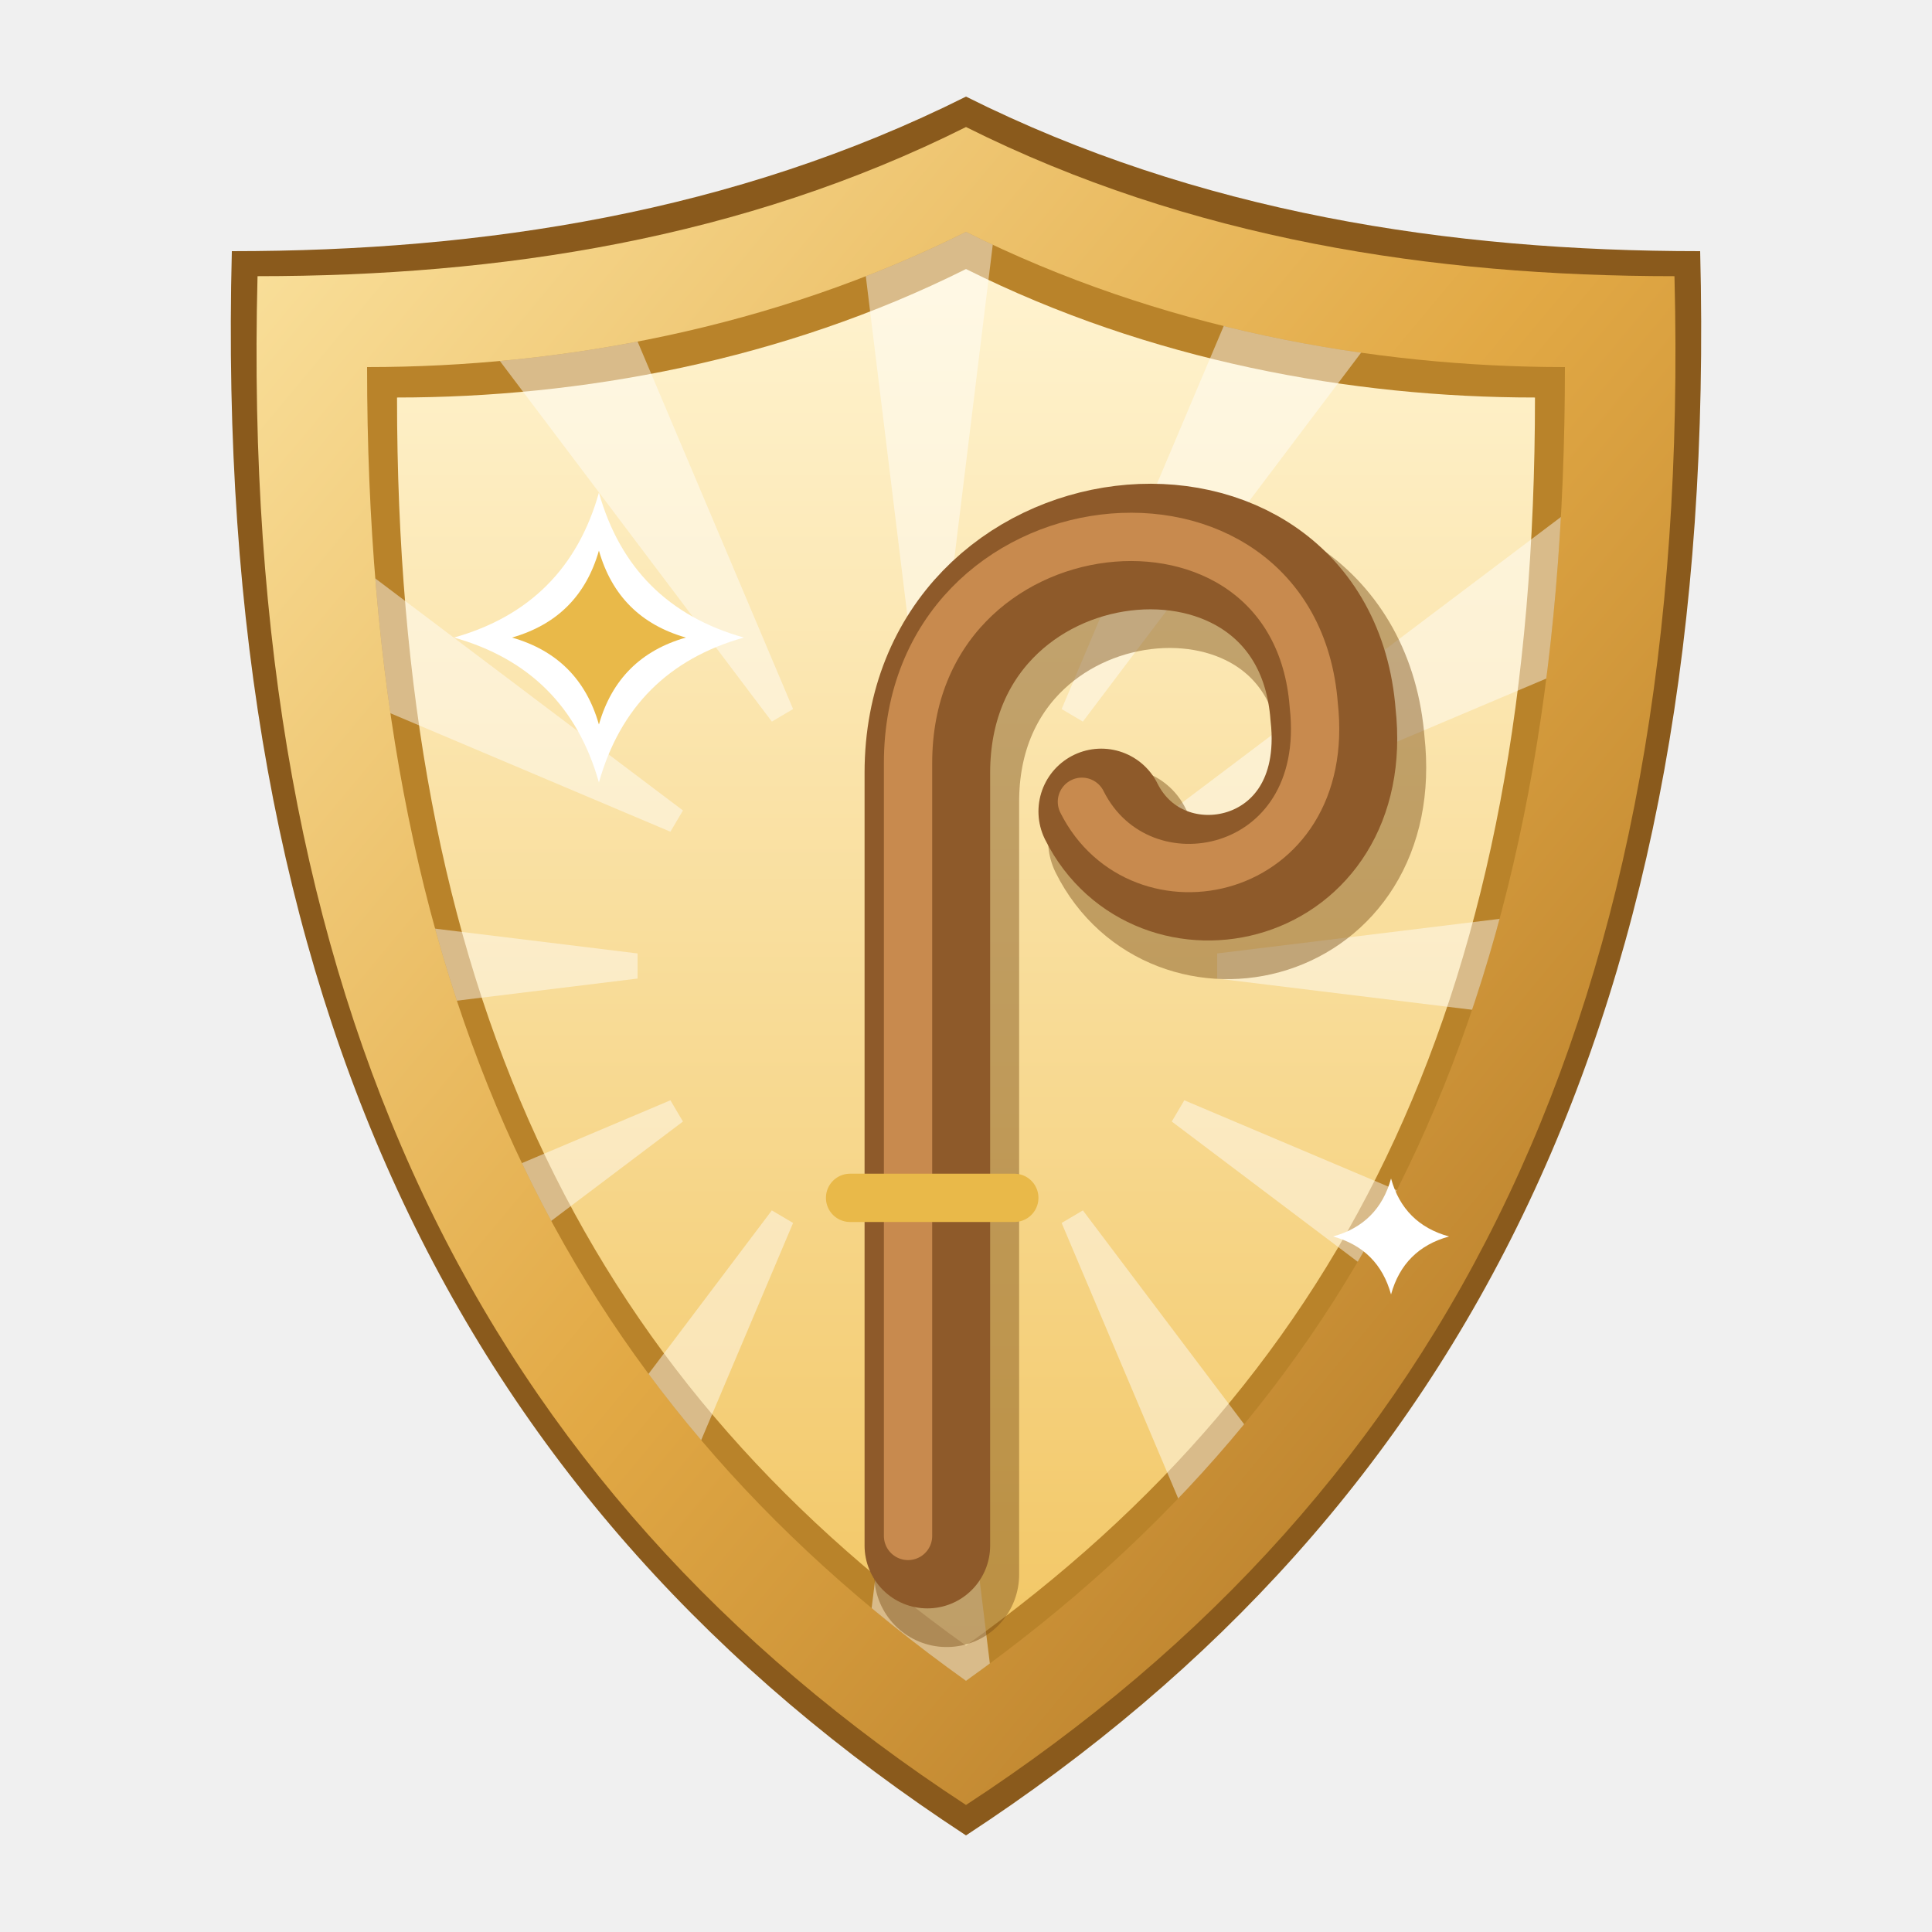
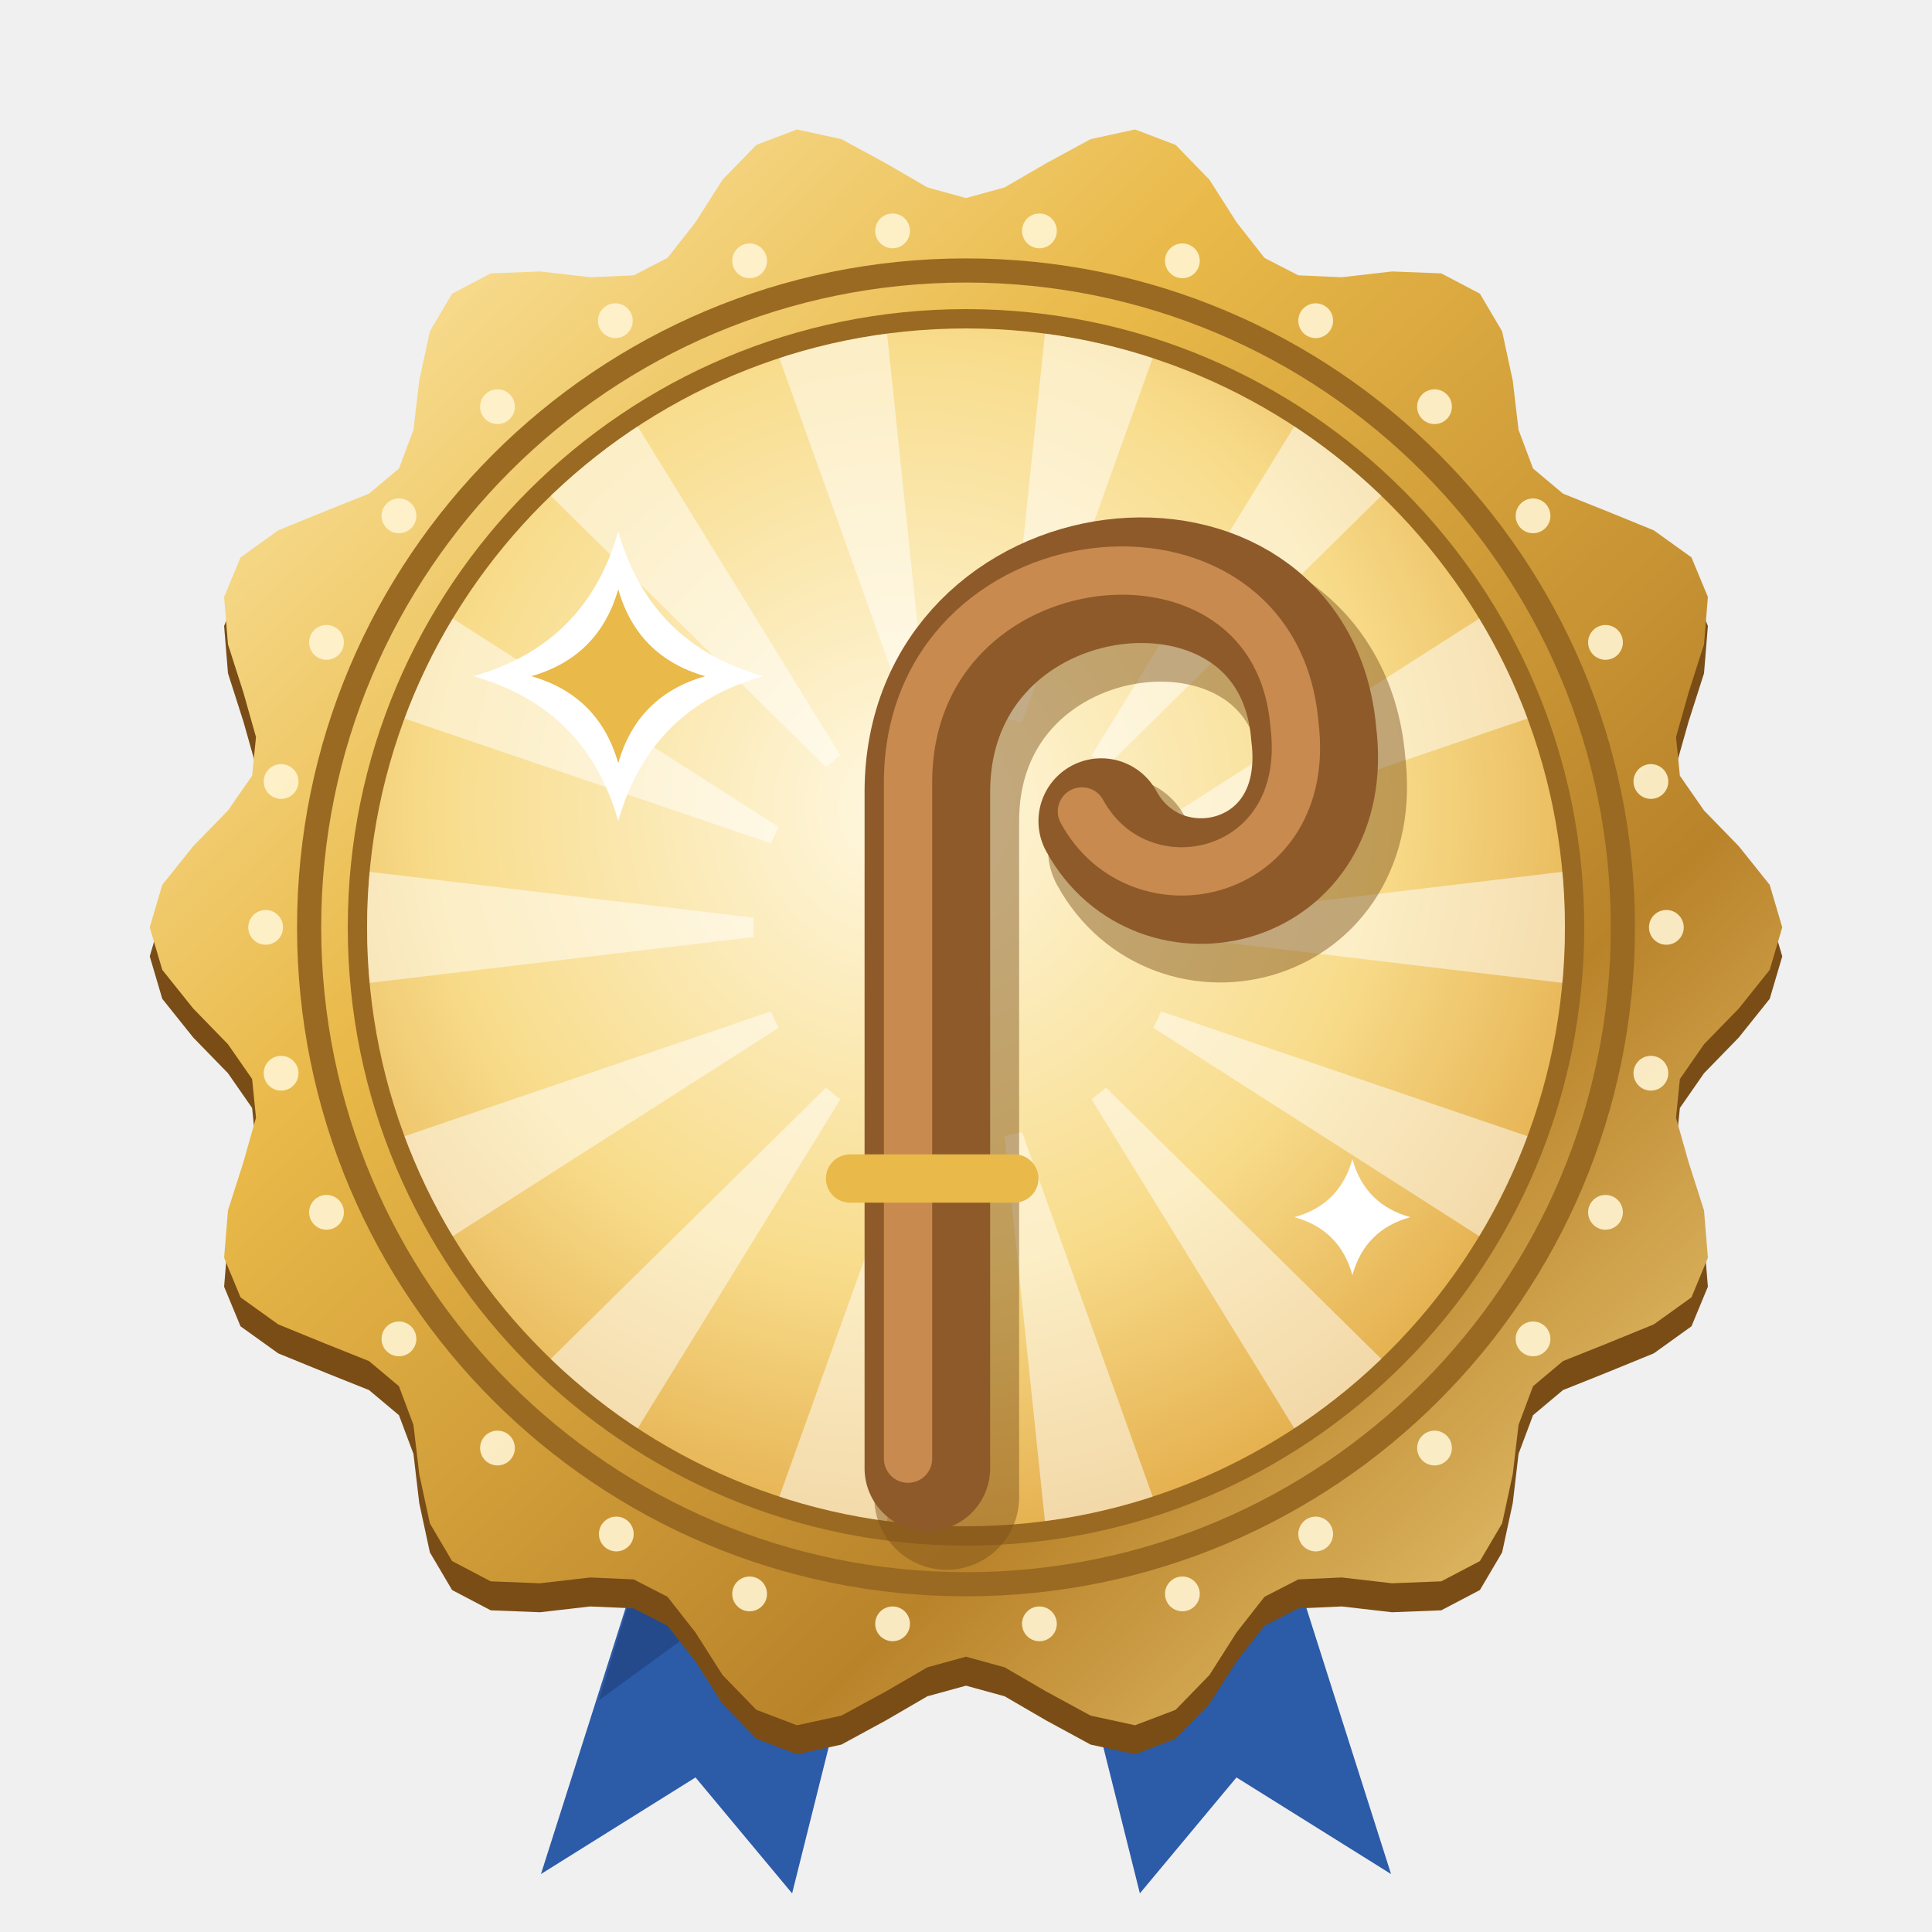
<svg xmlns="http://www.w3.org/2000/svg" viewBox="0 0 200 200" width="200" height="200">
+   <style>
+   .tw{animation:tw 3.2s ease-in-out infinite}
+   .tw2{animation:tw 4.6s ease-in-out infinite .8s}
+   .tw3{animation:tw 2.6s ease-in-out infinite 1.6s}
+   .fl{transform-box:fill-box;transform-origin:50% 100%;animation:fl 1.6s ease-in-out infinite}
+   .glow{animation:gl 3.4s ease-in-out infinite}
+   .drift{animation:dr 14s ease-in-out infinite alternate}
+   .bob{transform-box:fill-box;transform-origin:50% 50%;animation:bob 5s ease-in-out infinite}
+   .shim{animation:sh 7s ease-in-out infinite 1s}
+   .spin{transform-box:fill-box;transform-origin:50% 50%;animation:spin 40s linear infinite}
+   @keyframes tw{0%,100%{opacity:1}50%{opacity:.35}}
+   @keyframes fl{0%,100%{transform:scale(1,1) rotate(0)}30%{transform:scale(.94,1.07) rotate(-2deg)}65%{transform:scale(1.04,.95) rotate(2deg)}}
+   @keyframes gl{0%,100%{opacity:.95}50%{opacity:.7}}
+   @keyframes dr{from{transform:translateX(-18px)}to{transform:translateX(18px)}}
+   @keyframes bob{0%,100%{transform:translateY(0)}50%{transform:translateY(-6px)}}
+   @keyframes sh{0%{transform:translateX(0) skewX(-18deg)}28%,100%{transform:translateX(1000px) skewX(-18deg)}}
+   @keyframes spin{to{transform:rotate(360deg)}}
+   @media (prefers-reduced-motion:reduce){.tw,.tw2,.tw3,.fl,.glow,.drift,.bob,.shim,.spin{animation:none}.shim{opacity:0}}
+ </style>
  <defs>
    <linearGradient id="ld_rim" x1="0" y1="0" x2="1" y2="1">
-       <stop offset="0" stop-color="#FBE3A0" />
-       <stop offset="0.5" stop-color="#E2A945" />
-       <stop offset="1" stop-color="#A86E22" />
+       <stop offset="0" stop-color="#FFF0B8" />
+       <stop offset="0.35" stop-color="#E9B949" />
+       <stop offset="0.7" stop-color="#B9832A" />
+       <stop offset="1" stop-color="#F8DC8B" />
    </linearGradient>
-     <linearGradient id="ld_fd" x1="0" y1="0" x2="0" y2="1">
-       <stop offset="0" stop-color="#FFF3CF" />
-       <stop offset="1" stop-color="#F2C766" />
-     </linearGradient>
-     <clipPath id="ld_ic">
-       <path d="M100,24 C120,34 142,38 162,38 C162,102 142,144 100,174 C58,144 38,102 38,38 C58,38 80,34 100,24Z" />
+     <radialGradient id="ld_fd" cx="0.45" cy="0.4" r="0.65">
+       <stop offset="0" stop-color="#FFF8E2" />
+       <stop offset="0.6" stop-color="#F8DC8B" />
+       <stop offset="1" stop-color="#E2A945" />
+     </radialGradient>
+     <clipPath id="ld_c">
+       <circle cx="100" cy="96" r="62" />
    </clipPath>
  </defs>
-   <path d="M100,10 C124,22 150,26 176,26 C178,104 152,156 100,190 C48,156 22,104 24,26 C50,26 76,22 100,10Z" fill="#8A5A1C" />
-   <path d="M100,10 C124,22 150,26 176,26 C178,104 152,156 100,190 C48,156 22,104 24,26 C50,26 76,22 100,10Z" fill="url(#ld_rim)" transform="translate(100,100) scale(.965) translate(-100,-100)" />
-   <path d="M100,24 C120,34 142,38 162,38 C162,102 142,144 100,174 C58,144 38,102 38,38 C58,38 80,34 100,24Z" fill="#B9832A" />
-   <path d="M100,24 C120,34 142,38 162,38 C162,102 142,144 100,174 C58,144 38,102 38,38 C58,38 80,34 100,24Z" fill="url(#ld_fd)" transform="translate(100,101) scale(.95) translate(-100,-101)" />
-   <g clip-path="url(#ld_ic)">
-     <g fill="#FFFFFF" opacity="0.45">
-       <path d="M126.0,98.7 L185.6,91.4 L185.6,108.6 L126.0,101.3 Z" />
-       <path d="M122.6,113.9 L177.9,137.3 L169.3,152.3 L121.3,116.1 Z" />
-       <path d="M112.1,125.3 L148.3,173.3 L133.3,181.9 L109.9,126.6 Z" />
-       <path d="M97.3,130.0 L104.6,189.6 L87.4,189.6 L94.7,130.0 Z" />
-       <path d="M82.1,126.6 L58.7,181.9 L43.7,173.3 L79.9,125.3 Z" />
-       <path d="M70.7,116.1 L22.7,152.3 L14.1,137.3 L69.4,113.9 Z" />
-       <path d="M66.0,101.3 L6.4,108.6 L6.4,91.4 L66.0,98.7 Z" />
-       <path d="M69.4,86.1 L14.1,62.7 L22.7,47.7 L70.7,83.9 Z" />
-       <path d="M79.9,74.7 L43.7,26.7 L58.7,18.1 L82.1,73.4 Z" />
-       <path d="M94.7,70.0 L87.4,10.4 L104.6,10.4 L97.3,70.0 Z" />
-       <path d="M109.9,73.4 L133.3,18.1 L148.3,26.7 L112.1,74.7 Z" />
-       <path d="M121.3,83.9 L169.3,47.7 L177.9,62.7 L122.6,86.1 Z" />
+   <style>.ld_spin{transform-box:fill-box;transform-origin:50% 50%;animation:ld_spink 45s linear infinite}@keyframes ld_spink{to{transform:rotate(360deg)}}@media (prefers-reduced-motion:reduce){.ld_spin{animation:none}}</style>
+   <path d="M70,150 L56,194 L72,184 L82,196 L92,156Z" fill="#2C5BA8" />
+   <path d="M130,150 L144,194 L128,184 L118,196 L108,156Z" fill="#2C5BA8" />
+   <path d="M70,150 L62,176 L84,160Z" fill="#1E3F78" opacity=".6" />
+   <path d="M184.5,96.0 L183.2,100.4 L180.0,104.4 L176.4,108.1 L173.9,111.7 L173.5,115.7 L174.8,120.3 L176.4,125.3 L176.8,130.2 L175.1,134.3 L171.2,137.1 L166.3,139.1 L161.8,140.9 L158.7,143.5 L157.2,147.5 L156.6,152.6 L155.5,157.7 L153.2,161.6 L149.2,163.7 L144.1,163.9 L138.9,163.3 L134.4,163.5 L130.9,165.3 L128.0,169.0 L125.2,173.4 L121.7,177.0 L117.5,178.6 L112.9,177.6 L108.3,175.1 L104.0,172.6 L100.0,171.5 L96.0,172.6 L91.7,175.1 L87.1,177.6 L82.5,178.6 L78.3,177.0 L74.8,173.4 L72.0,169.0 L69.1,165.3 L65.6,163.5 L61.1,163.3 L55.9,163.9 L50.8,163.7 L46.8,161.6 L44.5,157.7 L43.4,152.6 L42.8,147.5 L41.3,143.5 L38.2,140.9 L33.7,139.1 L28.8,137.1 L24.9,134.3 L23.2,130.2 L23.6,125.3 L25.2,120.3 L26.5,115.7 L26.1,111.7 L23.6,108.1 L20.0,104.4 L16.8,100.4 L15.5,96.0 L16.8,91.6 L20.0,87.6 L23.6,83.9 L26.1,80.3 L26.5,76.3 L25.2,71.7 L23.6,66.7 L23.2,61.8 L24.9,57.7 L28.8,54.9 L33.7,52.9 L38.2,51.1 L41.3,48.5 L42.8,44.5 L43.4,39.4 L44.5,34.3 L46.8,30.4 L50.8,28.3 L55.9,28.1 L61.1,28.7 L65.6,28.5 L69.1,26.7 L72.0,23.0 L74.8,18.6 L78.3,15.0 L82.5,13.4 L87.1,14.4 L91.7,16.9 L96.0,19.4 L100.0,20.5 L104.0,19.4 L108.3,16.9 L112.9,14.4 L117.5,13.4 L121.7,15.0 L125.2,18.6 L128.0,23.0 L130.9,26.7 L134.4,28.5 L138.9,28.7 L144.1,28.1 L149.2,28.3 L153.2,30.4 L155.5,34.3 L156.6,39.4 L157.2,44.5 L158.7,48.5 L161.8,51.1 L166.3,52.9 L171.2,54.9 L175.1,57.7 L176.8,61.8 L176.4,66.7 L174.8,71.7 L173.5,76.3 L173.9,80.3 L176.4,83.9 L180.0,87.6 L183.2,91.6Z" fill="#7A4D16" transform="translate(0,3)" />
+   <path d="M184.5,96.0 L183.2,100.4 L180.0,104.4 L176.4,108.1 L173.9,111.7 L173.5,115.7 L174.8,120.3 L176.4,125.3 L176.8,130.2 L175.1,134.3 L171.2,137.1 L166.3,139.1 L161.8,140.9 L158.7,143.5 L157.2,147.5 L156.6,152.6 L155.5,157.7 L153.2,161.6 L149.2,163.7 L144.1,163.9 L138.9,163.3 L134.4,163.5 L130.9,165.3 L128.0,169.0 L125.2,173.4 L121.7,177.0 L117.5,178.6 L112.9,177.6 L108.3,175.1 L104.0,172.6 L100.0,171.5 L96.0,172.6 L91.7,175.1 L87.1,177.6 L82.5,178.6 L78.3,177.0 L74.8,173.4 L72.0,169.0 L69.1,165.3 L65.6,163.5 L61.1,163.3 L55.9,163.9 L50.8,163.7 L46.8,161.6 L44.5,157.7 L43.4,152.6 L42.8,147.5 L41.3,143.5 L38.2,140.9 L33.7,139.1 L28.8,137.1 L24.9,134.3 L23.2,130.2 L23.6,125.3 L25.2,120.3 L26.5,115.7 L26.1,111.7 L23.6,108.1 L20.0,104.4 L16.8,100.4 L15.5,96.0 L16.8,91.6 L20.0,87.6 L23.6,83.9 L26.1,80.3 L26.5,76.3 L25.2,71.7 L23.6,66.7 L23.2,61.8 L24.9,57.7 L28.8,54.9 L33.7,52.9 L38.2,51.1 L41.3,48.5 L42.8,44.5 L43.4,39.4 L44.5,34.3 L46.8,30.4 L50.8,28.3 L55.9,28.1 L61.1,28.7 L65.6,28.5 L69.1,26.7 L72.0,23.0 L74.8,18.6 L78.3,15.0 L82.5,13.4 L87.1,14.4 L91.7,16.9 L96.0,19.4 L100.0,20.5 L104.0,19.4 L108.3,16.9 L112.9,14.4 L117.5,13.4 L121.7,15.0 L125.2,18.6 L128.0,23.0 L130.9,26.7 L134.4,28.5 L138.9,28.7 L144.1,28.1 L149.2,28.3 L153.2,30.4 L155.5,34.3 L156.6,39.4 L157.2,44.5 L158.7,48.5 L161.8,51.1 L166.3,52.9 L171.2,54.9 L175.1,57.7 L176.8,61.8 L176.4,66.7 L174.8,71.7 L173.5,76.3 L173.9,80.3 L176.4,83.9 L180.0,87.6 L183.2,91.6Z" fill="url(#ld_rim)" />
+   <circle cx="100" cy="96" r="68" fill="none" stroke="#9A6A22" stroke-width="2.5" />
+   <circle cx="172.5" cy="96.0" r="1.8" fill="#FFF4D2" opacity="0.9" />
+   <circle cx="170.9" cy="111.1" r="1.8" fill="#FFF4D2" opacity="0.9" />
+   <circle cx="166.2" cy="125.5" r="1.8" fill="#FFF4D2" opacity="0.9" />
+   <circle cx="158.7" cy="138.6" r="1.8" fill="#FFF4D2" opacity="0.9" />
+   <circle cx="148.5" cy="149.9" r="1.8" fill="#FFF4D2" opacity="0.9" />
+   <circle cx="136.2" cy="158.8" r="1.8" fill="#FFF4D2" opacity="0.9" />
+   <circle cx="122.4" cy="165.0" r="1.8" fill="#FFF4D2" opacity="0.9" />
+   <circle cx="107.6" cy="168.1" r="1.8" fill="#FFF4D2" opacity="0.9" />
+   <circle cx="92.4" cy="168.1" r="1.8" fill="#FFF4D2" opacity="0.9" />
+   <circle cx="77.6" cy="165.0" r="1.8" fill="#FFF4D2" opacity="0.9" />
+   <circle cx="63.8" cy="158.8" r="1.8" fill="#FFF4D2" opacity="0.9" />
+   <circle cx="51.5" cy="149.9" r="1.8" fill="#FFF4D2" opacity="0.9" />
+   <circle cx="41.3" cy="138.6" r="1.8" fill="#FFF4D2" opacity="0.9" />
+   <circle cx="33.8" cy="125.5" r="1.8" fill="#FFF4D2" opacity="0.9" />
+   <circle cx="29.1" cy="111.1" r="1.8" fill="#FFF4D2" opacity="0.9" />
+   <circle cx="27.5" cy="96.0" r="1.8" fill="#FFF4D2" opacity="0.9" />
+   <circle cx="29.1" cy="80.9" r="1.8" fill="#FFF4D2" opacity="0.9" />
+   <circle cx="33.8" cy="66.5" r="1.8" fill="#FFF4D2" opacity="0.9" />
+   <circle cx="41.3" cy="53.4" r="1.8" fill="#FFF4D2" opacity="0.9" />
+   <circle cx="51.5" cy="42.1" r="1.8" fill="#FFF4D2" opacity="0.9" />
+   <circle cx="63.7" cy="33.2" r="1.8" fill="#FFF4D2" opacity="0.9" />
+   <circle cx="77.6" cy="27.0" r="1.8" fill="#FFF4D2" opacity="0.9" />
+   <circle cx="92.4" cy="23.9" r="1.8" fill="#FFF4D2" opacity="0.9" />
+   <circle cx="107.6" cy="23.9" r="1.8" fill="#FFF4D2" opacity="0.9" />
+   <circle cx="122.4" cy="27.0" r="1.8" fill="#FFF4D2" opacity="0.9" />
+   <circle cx="136.2" cy="33.2" r="1.8" fill="#FFF4D2" opacity="0.9" />
+   <circle cx="148.5" cy="42.1" r="1.8" fill="#FFF4D2" opacity="0.9" />
+   <circle cx="158.7" cy="53.4" r="1.8" fill="#FFF4D2" opacity="0.9" />
+   <circle cx="166.2" cy="66.5" r="1.8" fill="#FFF4D2" opacity="0.9" />
+   <circle cx="170.9" cy="80.9" r="1.8" fill="#FFF4D2" opacity="0.9" />
+   <circle cx="100" cy="96" r="64" fill="#9A6A22" />
+   <circle cx="100" cy="96" r="62" fill="url(#ld_fd)" />
+   <g clip-path="url(#ld_c)">
+     <g transform="translate(100,96)">
+       <g class="ld_spin">
+         <g fill="#FFFFFF" opacity="0.5">
+           <path d="M22.0,-1.0 L69.7,-6.7 L69.7,6.7 L22.0,1.0 Z" />
+           <path d="M20.2,8.7 L65.7,24.2 L59.9,36.3 L19.4,10.4 Z" />
+           <path d="M14.5,16.6 L48.7,50.3 L38.2,58.7 L13.0,17.8 Z" />
+           <path d="M5.8,21.2 L22.0,66.4 L9.0,69.4 L4.0,21.6 Z" />
+           <path d="M-4.0,21.6 L-9.0,69.4 L-22.0,66.4 L-5.8,21.2 Z" />
+           <path d="M-13.0,17.8 L-38.2,58.7 L-48.7,50.3 L-14.5,16.6 Z" />
+           <path d="M-19.4,10.4 L-59.9,36.3 L-65.7,24.2 L-20.2,8.7 Z" />
+           <path d="M-22.0,1.0 L-69.7,6.7 L-69.7,-6.7 L-22.0,-1.0 Z" />
+           <path d="M-20.2,-8.7 L-65.7,-24.2 L-59.9,-36.3 L-19.4,-10.4 Z" />
+           <path d="M-14.5,-16.6 L-48.7,-50.3 L-38.2,-58.7 L-13.0,-17.8 Z" />
+           <path d="M-5.8,-21.2 L-22.0,-66.4 L-9.0,-69.4 L-4.0,-21.6 Z" />
+           <path d="M4.0,-21.6 L9.0,-69.4 L22.0,-66.4 L5.8,-21.2 Z" />
+           <path d="M13.0,-17.8 L38.2,-58.7 L48.7,-50.3 L14.5,-16.6 Z" />
+           <path d="M19.4,-10.4 L59.9,-36.3 L65.7,-24.2 L20.2,-8.7 Z" />
+         </g>
+       </g>
    </g>
  </g>
-   <path d="M96,160 L96,80 C96,52 136,48 138,74 C140,92 120,96 114,84" fill="none" stroke="#7A4D16" stroke-width="15" stroke-linecap="round" transform="translate(2,3)" opacity=".45" />
-   <path d="M96,160 L96,80 C96,52 136,48 138,74 C140,92 120,96 114,84" fill="none" stroke="#8E5A2A" stroke-width="13" stroke-linecap="round" />
-   <path d="M96,160 L96,80 C96,52 136,48 138,74 C140,92 120,96 114,84" fill="none" stroke="#C88A4E" stroke-width="5" stroke-linecap="round" transform="translate(-2,-1)" />
-   <path d="M88,124 h17" stroke="#E9B949" stroke-width="5" stroke-linecap="round" />
-   <path d="M62.0,51.0 Q65.3,62.7 77.0,66.0 Q65.3,69.3 62.0,81.0 Q58.7,69.3 47.0,66.0 Q58.7,62.7 62.0,51.0 Z" fill="#FFFFFF" class="" />
-   <path d="M62.0,57.0 Q64.0,64.0 71.0,66.0 Q64.0,68.0 62.0,75.0 Q60.0,68.0 53.0,66.0 Q60.0,64.0 62.0,57.0 Z" fill="#E9B949" class="" />
-   <path d="M144.0,122.0 Q145.3,126.7 150.0,128.0 Q145.3,129.3 144.0,134.0 Q142.7,129.3 138.0,128.0 Q142.7,126.7 144.0,122.0 Z" fill="#FFFFFF" class="" />
+   <path d="M96,152 L96,82 C96,56 134,52 136,76 C138,92 120,96 114,85" fill="none" stroke="#7A4D16" stroke-width="15" stroke-linecap="round" transform="translate(2,3)" opacity=".45" />
+   <path d="M96,152 L96,82 C96,56 134,52 136,76 C138,92 120,96 114,85" fill="none" stroke="#8E5A2A" stroke-width="13" stroke-linecap="round" />
+   <path d="M96,152 L96,82 C96,56 134,52 136,76 C138,92 120,96 114,85" fill="none" stroke="#C88A4E" stroke-width="5" stroke-linecap="round" transform="translate(-2,-1)" />
+   <path d="M88,122 h17" stroke="#E9B949" stroke-width="5" stroke-linecap="round" />
+   <g class="tw">
+     <path d="M64.0,55.0 Q67.3,66.7 79.0,70.0 Q67.3,73.3 64.0,85.0 Q60.7,73.3 49.0,70.0 Q60.7,66.7 64.0,55.0 Z" fill="#FFFFFF" class="" />
+   </g>
+   <path d="M64.0,61.0 Q66.0,68.0 73.0,70.0 Q66.0,72.0 64.0,79.0 Q62.0,72.0 55.0,70.0 Q62.0,68.0 64.0,61.0 Z" fill="#E9B949" class="" />
+   <path d="M140.0,120.0 Q141.3,124.7 146.0,126.0 Q141.3,127.3 140.0,132.0 Q138.7,127.3 134.0,126.0 Q138.7,124.7 140.0,120.0 Z" fill="#FFFFFF" class="tw2" />
</svg>
